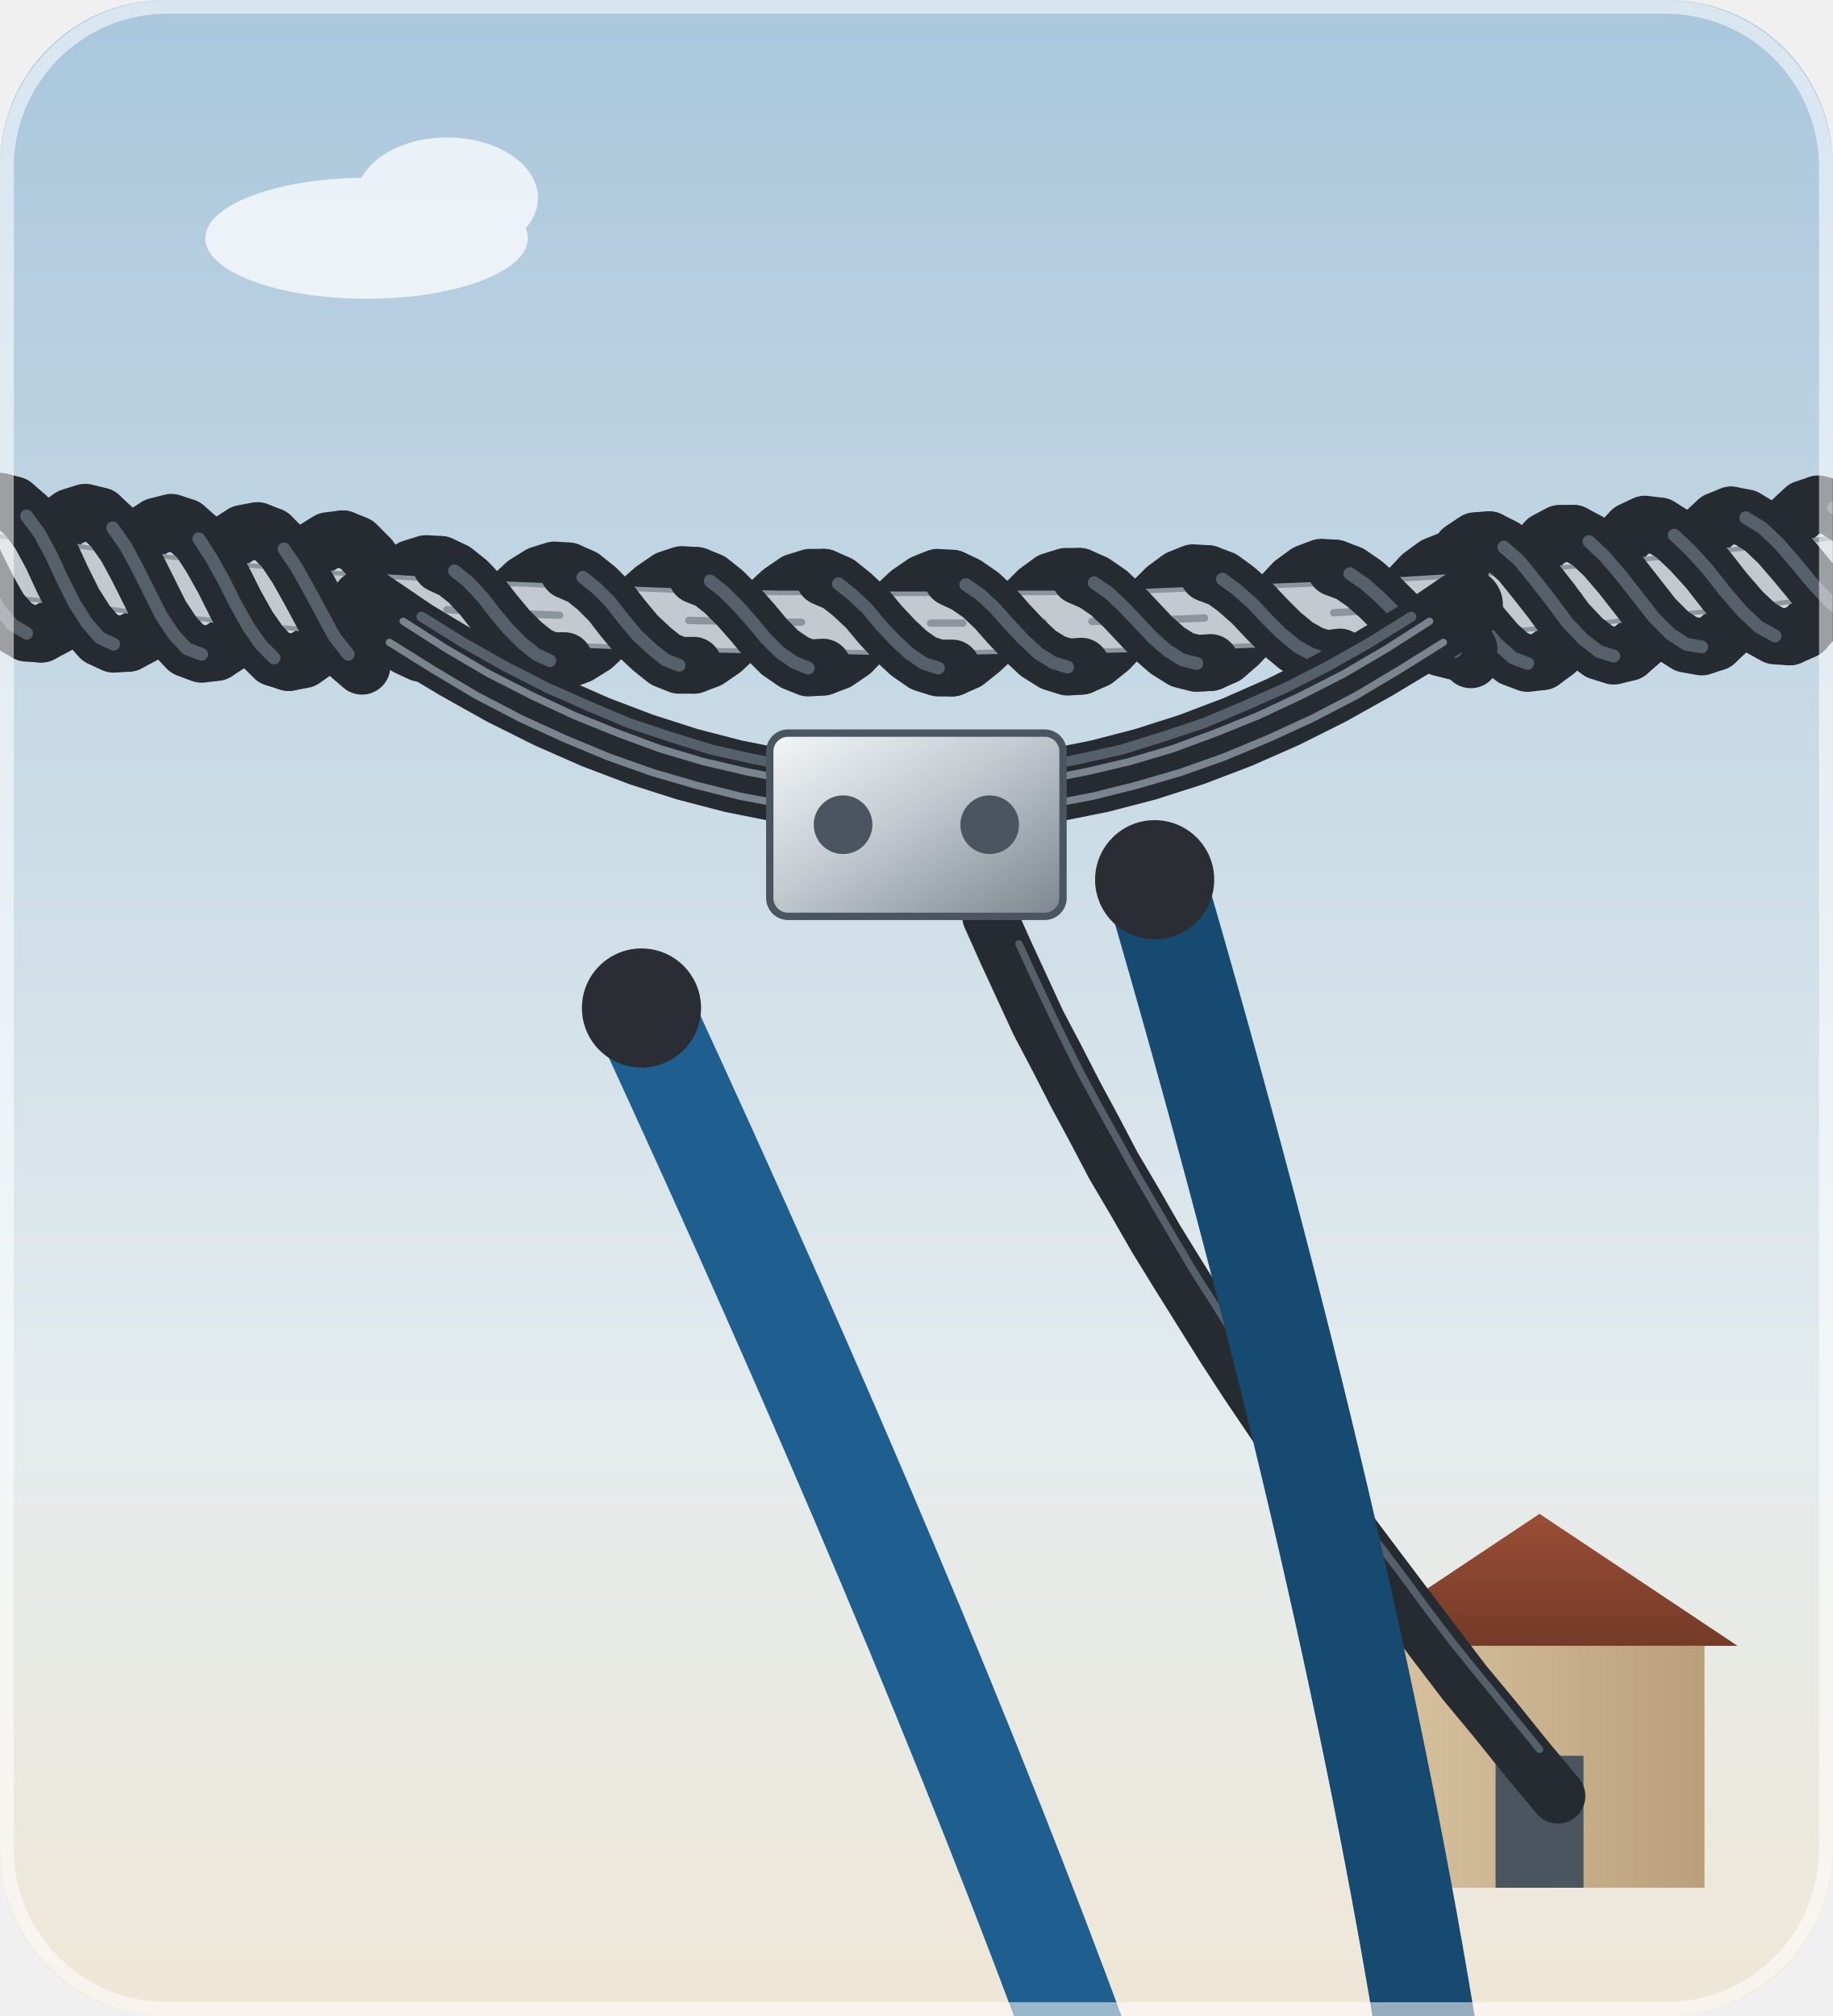
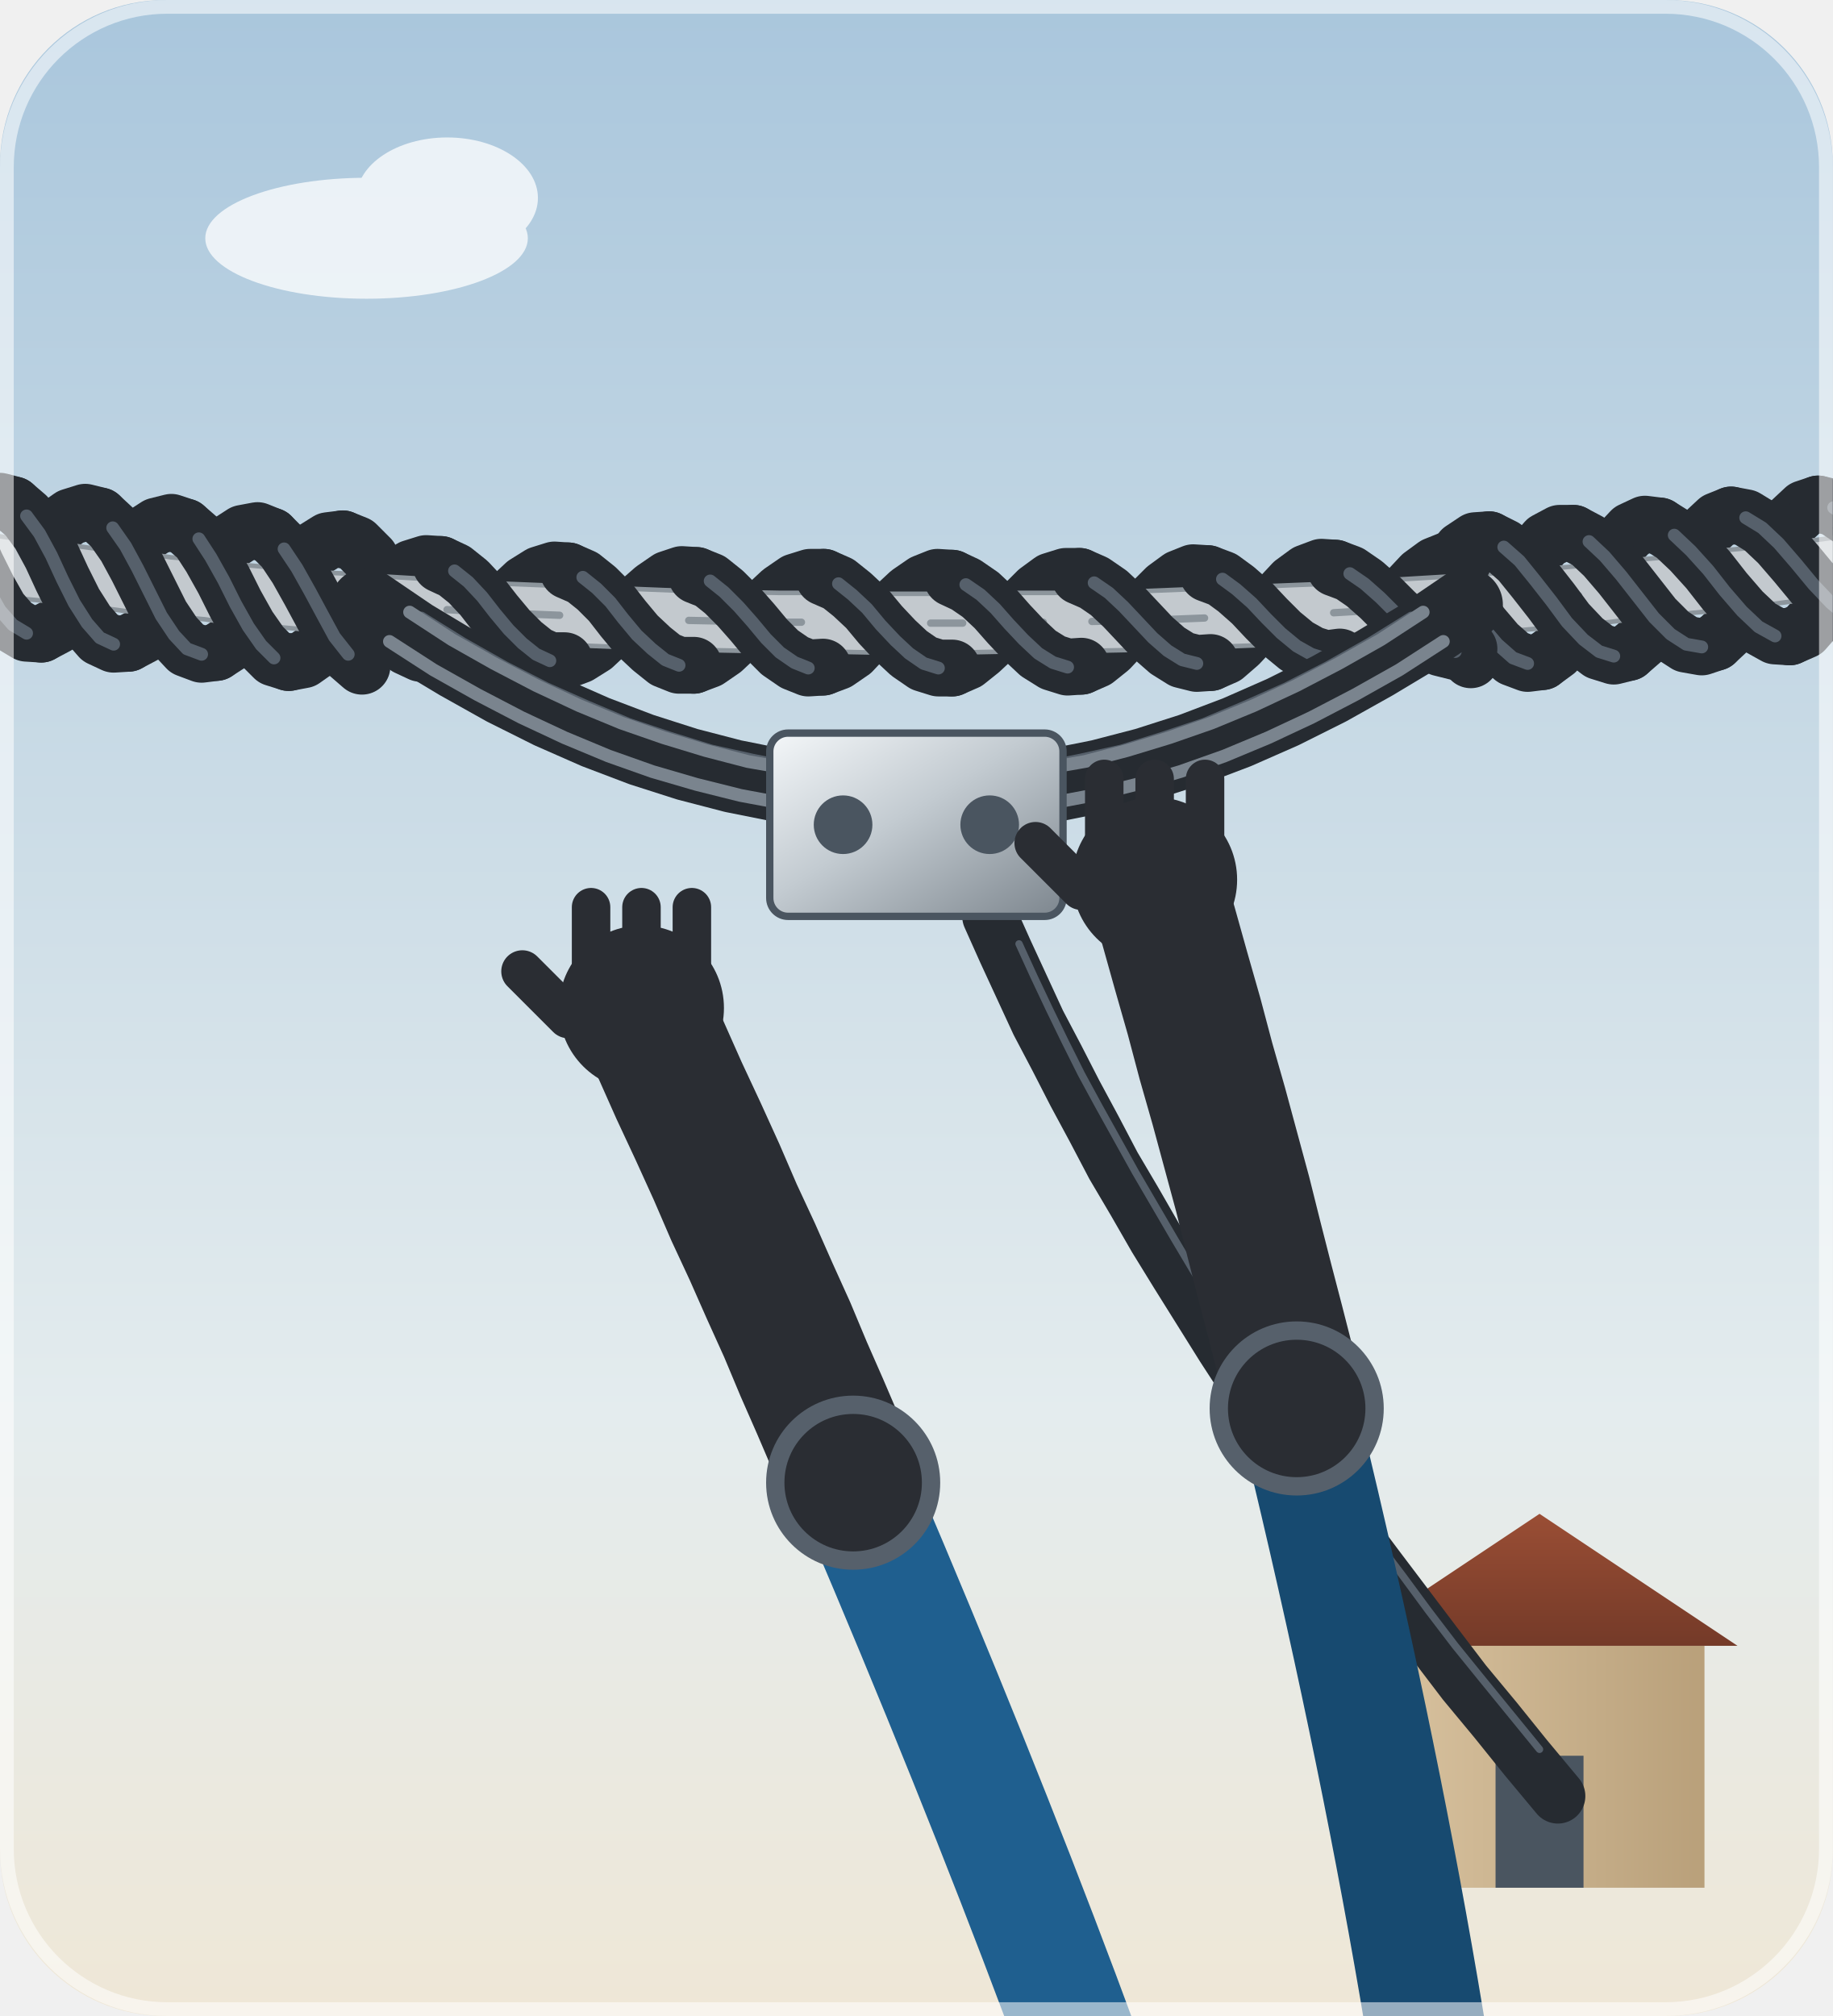
<svg xmlns="http://www.w3.org/2000/svg" viewBox="0 0 200 220" width="200" height="220">
  <defs>
    <linearGradient id="day" x1="0" y1="0" x2="0" y2="1">
      <stop offset="0" stop-color="#7FB2DA" />
      <stop offset="1" stop-color="#D6E7F0" />
    </linearGradient>
    <linearGradient id="near" x1="0" y1="0" x2="0" y2="1">
      <stop offset="0" stop-color="#A9C6DC" />
      <stop offset="0.7" stop-color="#E4ECEE" />
      <stop offset="1" stop-color="#EFE7D6" />
    </linearGradient>
    <linearGradient id="ground" x1="0" y1="0" x2="0" y2="1">
      <stop offset="0" stop-color="#9DBB72" />
      <stop offset="1" stop-color="#7E9C55" />
    </linearGradient>
    <linearGradient id="road" x1="0" y1="0" x2="0" y2="1">
      <stop offset="0" stop-color="#B9AE98" />
      <stop offset="1" stop-color="#9C917C" />
    </linearGradient>
    <linearGradient id="pole" x1="0" y1="0" x2="1" y2="0">
      <stop offset="0" stop-color="#8E979E" />
      <stop offset="0.5" stop-color="#C6CED4" />
      <stop offset="1" stop-color="#7C858C" />
    </linearGradient>
    <linearGradient id="steel" x1="0" y1="0" x2="1" y2="1">
      <stop offset="0" stop-color="#F4F7F9" />
      <stop offset="0.45" stop-color="#C3CBD1" />
      <stop offset="1" stop-color="#7D868E" />
    </linearGradient>
    <linearGradient id="ceramic" x1="0" y1="0" x2="1" y2="0">
      <stop offset="0" stop-color="#D9D3C6" />
      <stop offset="0.45" stop-color="#FAF8F2" />
      <stop offset="1" stop-color="#C8C1B2" />
    </linearGradient>
    <linearGradient id="shirt" x1="0" y1="0" x2="1" y2="0">
      <stop offset="0" stop-color="#1A5280" />
      <stop offset="0.5" stop-color="#2A6EA3" />
      <stop offset="1" stop-color="#184B75" />
    </linearGradient>
    <linearGradient id="drum" x1="0" y1="0" x2="1" y2="0">
      <stop offset="0" stop-color="#7A5A3A" />
      <stop offset="0.5" stop-color="#A47C52" />
      <stop offset="1" stop-color="#6E5034" />
    </linearGradient>
    <linearGradient id="house" x1="0" y1="0" x2="1" y2="0">
      <stop offset="0" stop-color="#D9C3A0" />
      <stop offset="1" stop-color="#B9A07A" />
    </linearGradient>
    <linearGradient id="roof" x1="0" y1="0" x2="0" y2="1">
      <stop offset="0" stop-color="#9A4E35" />
      <stop offset="1" stop-color="#743A28" />
    </linearGradient>
    <radialGradient id="glow" cx="0.5" cy="0.5" r="0.5">
      <stop offset="0" stop-color="#FFF6C8" />
      <stop offset="1" stop-color="#FFE08A" stop-opacity="0" />
    </radialGradient>
    <clipPath id="card">
      <rect x="0" y="0" width="200" height="220" rx="18" />
    </clipPath>
  </defs>
  <g clip-path="url(#card)">
    <rect width="200" height="220" fill="url(#near)" />
    <g fill="#FFFFFF" opacity="0.75">
      <ellipse cx="40" cy="26" rx="17.6" ry="6.6" />
      <ellipse cx="48.8" cy="21.6" rx="9.9" ry="6.6" />
    </g>
    <rect x="150" y="179.6" width="36" height="26.4" fill="url(#house)" />
    <path d="M146.4 179.6 L168 165.2 L189.6 179.6 Z" fill="url(#roof)" />
    <rect x="163.2" y="191.6" width="9.6" height="14.4" fill="#4A5560" />
    <path d="M-5.1 67.9 L-3.4 67.2 L-1.5 65.8 L0.3 63.8 L2.2 61.6 L4.1 59.4 L6 57.6 L7.7 56.4 L9.3 55.9 L10.9 56.3" stroke="#262B31" stroke-width="6.2" fill="none" stroke-linecap="round" stroke-linejoin="round" />
    <path d="M23.6 71.2 L25.3 70.1 L27.1 68.4 L28.9 66.2 L30.7 63.9 L32.4 61.7 L34.2 60 L35.8 59 L37.4 58.8" stroke="#262B31" stroke-width="6.2" fill="none" stroke-linecap="round" stroke-linejoin="round" />
    <path d="M-12.9 66 L-11.1 64.7 L-9.2 62.8 L-7.3 60.6 L-5.3 58.4 L-3.5 56.5 L-1.7 55.2 L-0 54.7 L1.5 55.1" stroke="#262B31" stroke-width="6.2" fill="none" stroke-linecap="round" stroke-linejoin="round" />
    <path d="M14 70.2 L15.7 69.3 L17.5 67.7 L19.4 65.6 L21.2 63.3 L23 61.1 L24.8 59.3 L26.5 58.2 L28.1 57.9 L29.6 58.5" stroke="#262B31" stroke-width="6.2" fill="none" stroke-linecap="round" stroke-linejoin="round" />
    <path d="M-11.1 54 L-9.4 53.4 L-7.8 53.7" stroke="#262B31" stroke-width="6.2" fill="none" stroke-linecap="round" stroke-linejoin="round" />
    <path d="M4.5 69.2 L6.2 68.3 L8 66.8 L9.9 64.8 L11.7 62.5 L13.6 60.3 L15.4 58.5 L17.1 57.4 L18.7 57 L20.2 57.5" stroke="#262B31" stroke-width="6.2" fill="none" stroke-linecap="round" stroke-linejoin="round" />
    <path d="M31.5 72.3 L33.1 72 L34.8 70.8 L36.6 69 L38.4 66.8 L40.1 64.4" stroke="#262B31" stroke-width="6.2" fill="none" stroke-linecap="round" stroke-linejoin="round" />
    <path d="M-12 60 L-9.8 60.3 L-7.7 60.7 L-5.5 61 L-3.3 61.3 L-1.2 61.6 L1 61.9 L3.2 62.2 L5.3 62.4 L7.5 62.7 L9.7 63 L11.8 63.2 L14 63.5 L16.2 63.7 L18.3 64 L20.5 64.2 L22.7 64.4 L24.8 64.7 L27 64.9 L29.2 65.1 L31.3 65.3 L33.5 65.5 L35.7 65.7 L37.8 65.8 L40 66" stroke="#8C959C" stroke-width="6.9" fill="none" stroke-linecap="round" stroke-linejoin="round" />
    <path d="M-12 60 L-9.8 60.3 L-7.7 60.7 L-5.5 61 L-3.3 61.3 L-1.2 61.6 L1 61.9 L3.2 62.2 L5.3 62.4 L7.5 62.7 L9.7 63 L11.8 63.2 L14 63.5 L16.2 63.7 L18.3 64 L20.5 64.2 L22.7 64.4 L24.8 64.7 L27 64.9 L29.2 65.1 L31.3 65.3 L33.5 65.5 L35.7 65.7 L37.8 65.8 L40 66" stroke="#C3C9CE" stroke-width="5.9" fill="none" stroke-linecap="round" stroke-linejoin="round" />
    <path d="M-12 60 L-9.8 60.3 L-7.7 60.7 L-5.5 61 L-3.3 61.3 L-1.2 61.6 L1 61.9 L3.2 62.2 L5.3 62.4 L7.5 62.7 L9.7 63 L11.8 63.2 L14 63.5 L16.2 63.7 L18.3 64 L20.5 64.2 L22.7 64.4 L24.8 64.7 L27 64.9 L29.2 65.1 L31.3 65.3 L33.5 65.5 L35.7 65.7 L37.8 65.8 L40 66" stroke="#8C959C" stroke-width="0.8" fill="none" stroke-linecap="round" stroke-linejoin="round" stroke-dasharray="3.5 5.3" />
    <path d="M-12 60 L-10.8 62.7 L-9.5 65 L-8.2 66.8 L-6.7 67.8 L-5.1 67.9" stroke="#262B31" stroke-width="6.2" fill="none" stroke-linecap="round" stroke-linejoin="round" />
    <path d="M-10.8 62.7 L-9.5 65 L-8.2 66.8 L-6.7 67.8" stroke="#56606B" stroke-width="1.4" fill="none" stroke-linecap="round" stroke-linejoin="round" />
    <path d="M10.9 56.3 L12.3 57.6 L13.7 59.6 L15 62 L16.3 64.6 L17.6 67.2 L19 69.3 L20.4 70.8 L22 71.4 L23.6 71.2" stroke="#262B31" stroke-width="6.2" fill="none" stroke-linecap="round" stroke-linejoin="round" />
    <path d="M12.3 57.6 L13.7 59.6 L15 62 L16.3 64.6 L17.6 67.2 L19 69.3 L20.4 70.8 L22 71.4" stroke="#56606B" stroke-width="1.4" fill="none" stroke-linecap="round" stroke-linejoin="round" />
    <path d="M37.4 58.8 L38.9 59.4 L40.4 60.9" stroke="#262B31" stroke-width="6.2" fill="none" stroke-linecap="round" stroke-linejoin="round" />
    <path d="M38.9 59.4" stroke="#56606B" stroke-width="1.4" fill="none" stroke-linecap="round" stroke-linejoin="round" />
    <path d="M1.5 55.1 L2.9 56.3 L4.3 58.2 L5.6 60.6 L6.8 63.2 L8.1 65.8 L9.5 68 L10.9 69.6 L12.4 70.3 L14 70.2" stroke="#262B31" stroke-width="6.2" fill="none" stroke-linecap="round" stroke-linejoin="round" />
    <path d="M2.9 56.3 L4.3 58.2 L5.6 60.6 L6.8 63.2 L8.1 65.8 L9.5 68 L10.9 69.6 L12.4 70.3" stroke="#56606B" stroke-width="1.4" fill="none" stroke-linecap="round" stroke-linejoin="round" />
    <path d="M29.6 58.5 L31 59.9 L32.4 62 L33.8 64.5 L35.2 67.1 L36.5 69.5 L38 71.4 L39.5 72.7" stroke="#262B31" stroke-width="6.2" fill="none" stroke-linecap="round" stroke-linejoin="round" />
    <path d="M31 59.9 L32.4 62 L33.8 64.5 L35.2 67.1 L36.5 69.5 L38 71.4" stroke="#56606B" stroke-width="1.4" fill="none" stroke-linecap="round" stroke-linejoin="round" />
    <path d="M-7.8 53.7 L-6.4 54.8 L-5.1 56.6 L-3.8 59 L-2.6 61.7 L-1.3 64.3 L-0 66.6 L1.4 68.2 L2.9 69.1 L4.5 69.2" stroke="#262B31" stroke-width="6.2" fill="none" stroke-linecap="round" stroke-linejoin="round" />
    <path d="M-6.4 54.8 L-5.1 56.6 L-3.8 59 L-2.6 61.7 L-1.3 64.3 L-0 66.6 L1.4 68.2 L2.9 69.1" stroke="#56606B" stroke-width="1.4" fill="none" stroke-linecap="round" stroke-linejoin="round" />
    <path d="M20.2 57.5 L21.7 58.8 L23 60.8 L24.4 63.3 L25.7 65.9 L27.1 68.4 L28.5 70.4 L29.9 71.8 L31.5 72.3" stroke="#262B31" stroke-width="6.2" fill="none" stroke-linecap="round" stroke-linejoin="round" />
    <path d="M21.7 58.8 L23 60.8 L24.4 63.3 L25.7 65.9 L27.1 68.4 L28.5 70.4 L29.9 71.8" stroke="#56606B" stroke-width="1.4" fill="none" stroke-linecap="round" stroke-linejoin="round" />
    <path d="M168.3 72.2 L169.8 71.1 L171.2 69.2 L172.5 66.8 L173.8 64.2 L175.2 61.7 L176.5 59.5 L178 57.9 L179.5 57.2 L181.1 57.4" stroke="#262B31" stroke-width="6.2" fill="none" stroke-linecap="round" stroke-linejoin="round" />
    <path d="M195.3 69.5 L196.9 68.8 L198.3 67.2 L199.7 65.1 L201 62.5 L202.3 59.8 L203.6 57.3 L205 55.4 L206.5 54.2 L208.1 53.8" stroke="#262B31" stroke-width="6.2" fill="none" stroke-linecap="round" stroke-linejoin="round" />
    <path d="M160.5 72 L161.9 70.3 L163.2 68 L164.6 65.4 L165.9 62.9 L167.3 60.6 L168.7 59 L170.2 58.2 L171.7 58.2" stroke="#262B31" stroke-width="6.2" fill="none" stroke-linecap="round" stroke-linejoin="round" />
    <path d="M187.2 70.1 L188.7 68.7 L190.1 66.6 L191.4 64 L192.7 61.4 L194 58.9 L195.4 56.9 L196.9 55.5 L198.4 55" stroke="#262B31" stroke-width="6.2" fill="none" stroke-linecap="round" stroke-linejoin="round" />
    <path d="M159.5 60 L161 59 L162.5 58.9" stroke="#262B31" stroke-width="6.2" fill="none" stroke-linecap="round" stroke-linejoin="round" />
    <path d="M177.7 71.2 L179.2 69.9 L180.6 68 L181.9 65.5 L183.2 62.8 L184.5 60.3 L185.9 58.2 L187.4 56.8 L188.9 56.2" stroke="#262B31" stroke-width="6.2" fill="none" stroke-linecap="round" stroke-linejoin="round" />
    <path d="M205.1 68.3 L206.6 67.4 L208.1 65.7 L209.4 63.4 L210.8 60.8 L212.1 58.1 L213.4 55.7" stroke="#262B31" stroke-width="6.2" fill="none" stroke-linecap="round" stroke-linejoin="round" />
    <path d="M160 66 L162.2 65.8 L164.3 65.7 L166.5 65.5 L168.7 65.3 L170.9 65.1 L173.1 64.9 L175.3 64.7 L177.6 64.4 L179.8 64.2 L182 64 L184.3 63.7 L186.5 63.5 L188.8 63.2 L191 63 L193.3 62.7 L195.6 62.4 L197.8 62.2 L200.1 61.9 L202.4 61.6 L204.7 61.3 L207 61 L209.3 60.7 L211.7 60.3 L214 60" stroke="#8C959C" stroke-width="6.9" fill="none" stroke-linecap="round" stroke-linejoin="round" />
    <path d="M160 66 L162.2 65.8 L164.3 65.7 L166.5 65.5 L168.7 65.3 L170.9 65.1 L173.1 64.9 L175.3 64.7 L177.6 64.4 L179.8 64.2 L182 64 L184.3 63.7 L186.5 63.5 L188.8 63.2 L191 63 L193.3 62.7 L195.6 62.4 L197.8 62.2 L200.1 61.9 L202.4 61.6 L204.7 61.3 L207 61 L209.3 60.7 L211.7 60.3 L214 60" stroke="#C3C9CE" stroke-width="5.9" fill="none" stroke-linecap="round" stroke-linejoin="round" />
    <path d="M160 66 L162.2 65.8 L164.3 65.7 L166.5 65.5 L168.7 65.3 L170.9 65.1 L173.1 64.9 L175.3 64.7 L177.6 64.4 L179.8 64.2 L182 64 L184.3 63.7 L186.5 63.5 L188.8 63.2 L191 63 L193.3 62.7 L195.6 62.4 L197.8 62.2 L200.1 61.9 L202.4 61.6 L204.7 61.3 L207 61 L209.3 60.7 L211.7 60.3 L214 60" stroke="#8C959C" stroke-width="0.8" fill="none" stroke-linecap="round" stroke-linejoin="round" stroke-dasharray="3.5 5.3" />
    <path d="M160 66 L161.7 68.3 L163.4 70.3 L165.1 71.8 L166.7 72.4 L168.3 72.2" stroke="#262B31" stroke-width="6.2" fill="none" stroke-linecap="round" stroke-linejoin="round" />
    <path d="M161.7 68.3 L163.4 70.3 L165.1 71.8 L166.7 72.4" stroke="#56606B" stroke-width="1.4" fill="none" stroke-linecap="round" stroke-linejoin="round" />
    <path d="M181.1 57.4 L182.7 58.4 L184.5 60.1 L186.4 62.2 L188.2 64.5 L190.1 66.7 L191.9 68.4 L193.7 69.4 L195.3 69.5" stroke="#262B31" stroke-width="6.2" fill="none" stroke-linecap="round" stroke-linejoin="round" />
    <path d="M182.7 58.4 L184.5 60.1 L186.4 62.2 L188.2 64.5 L190.1 66.7 L191.9 68.4 L193.7 69.4" stroke="#56606B" stroke-width="1.4" fill="none" stroke-linecap="round" stroke-linejoin="round" />
    <path d="M208.1 53.8 L209.9 54.3 L211.7 55.6 L213.6 57.5" stroke="#262B31" stroke-width="6.2" fill="none" stroke-linecap="round" stroke-linejoin="round" />
    <path d="M209.9 54.3 L211.7 55.6" stroke="#56606B" stroke-width="1.4" fill="none" stroke-linecap="round" stroke-linejoin="round" />
    <path d="M171.7 58.2 L173.4 59.1 L175.1 60.7 L176.9 62.8 L178.7 65.1 L180.5 67.4 L182.3 69.2 L184 70.3 L185.7 70.6 L187.2 70.1" stroke="#262B31" stroke-width="6.2" fill="none" stroke-linecap="round" stroke-linejoin="round" />
    <path d="M173.4 59.1 L175.1 60.7 L176.9 62.8 L178.7 65.1 L180.5 67.4 L182.3 69.2 L184 70.3 L185.7 70.6" stroke="#56606B" stroke-width="1.4" fill="none" stroke-linecap="round" stroke-linejoin="round" />
    <path d="M198.4 55 L200.1 55.4 L201.9 56.6 L203.8 58.5 L205.7 60.6 L207.7 62.9 L209.6 64.9 L211.5 66.3 L213.3 67 L215 66.9" stroke="#262B31" stroke-width="6.2" fill="none" stroke-linecap="round" stroke-linejoin="round" />
    <path d="M200.1 55.4 L201.9 56.6 L203.8 58.5 L205.7 60.6 L207.7 62.9 L209.6 64.9 L211.5 66.3 L213.3 67" stroke="#56606B" stroke-width="1.4" fill="none" stroke-linecap="round" stroke-linejoin="round" />
    <path d="M162.5 58.9 L164.1 59.7 L165.8 61.2 L167.5 63.3 L169.3 65.6 L171 67.9 L172.8 69.8 L174.5 71.1 L176.1 71.6 L177.7 71.2" stroke="#262B31" stroke-width="6.2" fill="none" stroke-linecap="round" stroke-linejoin="round" />
    <path d="M164.1 59.7 L165.8 61.2 L167.5 63.3 L169.3 65.6 L171 67.9 L172.8 69.8 L174.5 71.1 L176.1 71.6" stroke="#56606B" stroke-width="1.4" fill="none" stroke-linecap="round" stroke-linejoin="round" />
    <path d="M188.9 56.2 L190.5 56.5 L192.3 57.6 L194.1 59.3 L196 61.5 L197.9 63.8 L199.8 65.8 L201.7 67.4 L203.4 68.3 L205.1 68.3" stroke="#262B31" stroke-width="6.2" fill="none" stroke-linecap="round" stroke-linejoin="round" />
    <path d="M190.5 56.5 L192.3 57.6 L194.1 59.3 L196 61.5 L197.9 63.8 L199.8 65.8 L201.7 67.4 L203.4 68.3" stroke="#56606B" stroke-width="1.4" fill="none" stroke-linecap="round" stroke-linejoin="round" />
    <path d="M47.5 71.4 L49.1 70.9 L50.7 69.8 L52.4 68.4 L54 66.8 L55.7 65.2 L57.3 63.7 L58.9 62.7 L60.5 62.2 L62 62.3" stroke="#262B31" stroke-width="6.2" fill="none" stroke-linecap="round" stroke-linejoin="round" />
    <path d="M75.7 72.6 L77.3 72 L78.9 70.9 L80.5 69.4 L82.1 67.7 L83.7 66 L85.2 64.6 L86.8 63.5 L88.4 63 L89.9 63" stroke="#262B31" stroke-width="6.2" fill="none" stroke-linecap="round" stroke-linejoin="round" />
    <path d="M103.9 72.9 L105.5 72.2 L107 71 L108.6 69.5 L110.1 67.7 L111.7 66 L113.2 64.5 L114.7 63.4 L116.3 62.9 L117.8 62.9" stroke="#262B31" stroke-width="6.2" fill="none" stroke-linecap="round" stroke-linejoin="round" />
    <path d="M132.1 72.3 L133.7 71.6 L135.2 70.3 L136.7 68.7 L138.2 66.9 L139.7 65.1 L141.1 63.6 L142.6 62.5 L144.2 61.9 L145.7 62" stroke="#262B31" stroke-width="6.2" fill="none" stroke-linecap="round" stroke-linejoin="round" />
    <path d="M40 66 L41.7 64.4 L43.3 63 L44.9 62 L46.5 61.5 L48.1 61.6" stroke="#262B31" stroke-width="6.2" fill="none" stroke-linecap="round" stroke-linejoin="round" />
    <path d="M61.6 72.1 L63.2 71.5 L64.8 70.5 L66.4 69 L68.1 67.4 L69.7 65.7 L71.3 64.3 L72.9 63.2 L74.4 62.7 L76 62.8" stroke="#262B31" stroke-width="6.2" fill="none" stroke-linecap="round" stroke-linejoin="round" />
    <path d="M89.8 72.8 L91.4 72.2 L93 71.1 L94.5 69.5 L96.1 67.8 L97.7 66.1 L99.2 64.7 L100.8 63.6 L102.3 63 L103.9 63.1" stroke="#262B31" stroke-width="6.2" fill="none" stroke-linecap="round" stroke-linejoin="round" />
    <path d="M118 72.7 L119.6 72 L121.1 70.8 L122.6 69.2 L124.1 67.4 L125.7 65.7 L127.2 64.2 L128.7 63.1 L130.2 62.5 L131.8 62.6" stroke="#262B31" stroke-width="6.2" fill="none" stroke-linecap="round" stroke-linejoin="round" />
    <path d="M146.2 71.7 L147.8 70.9 L149.3 69.6 L150.7 68 L152.2 66.2 L153.6 64.4 L155.1 62.8 L156.6 61.7 L158.1 61.1 L159.7 61.2" stroke="#262B31" stroke-width="6.2" fill="none" stroke-linecap="round" stroke-linejoin="round" />
    <path d="M40 66 L45 66.3 L50 66.6 L55 66.9 L60 67.1 L65 67.3 L70 67.5 L75 67.7 L80 67.8 L85 67.9 L90 67.9 L95 68 L100 68 L105 68 L110 67.9 L115 67.9 L120 67.8 L125 67.7 L130 67.5 L135 67.3 L140 67.1 L145 66.9 L150 66.6 L155 66.3 L160 66" stroke="#8C959C" stroke-width="6.9" fill="none" stroke-linecap="round" stroke-linejoin="round" />
    <path d="M40 66 L45 66.3 L50 66.6 L55 66.9 L60 67.1 L65 67.3 L70 67.5 L75 67.7 L80 67.8 L85 67.9 L90 67.9 L95 68 L100 68 L105 68 L110 67.9 L115 67.9 L120 67.8 L125 67.7 L130 67.5 L135 67.3 L140 67.1 L145 66.9 L150 66.6 L155 66.3 L160 66" stroke="#C3C9CE" stroke-width="5.9" fill="none" stroke-linecap="round" stroke-linejoin="round" />
    <path d="M40 66 L45 66.3 L50 66.6 L55 66.9 L60 67.1 L65 67.3 L70 67.5 L75 67.7 L80 67.8 L85 67.9 L90 67.9 L95 68 L100 68 L105 68 L110 67.9 L115 67.9 L120 67.8 L125 67.7 L130 67.5 L135 67.3 L140 67.1 L145 66.9 L150 66.6 L155 66.3 L160 66" stroke="#8C959C" stroke-width="0.8" fill="none" stroke-linecap="round" stroke-linejoin="round" stroke-dasharray="3.5 5.3" />
    <path d="M40 66 L41.4 67.8 L42.9 69.4 L44.4 70.6 L45.9 71.3 L47.5 71.4" stroke="#262B31" stroke-width="6.2" fill="none" stroke-linecap="round" stroke-linejoin="round" />
    <path d="M41.4 67.8 L42.9 69.4 L44.4 70.6 L45.9 71.3" stroke="#56606B" stroke-width="1.4" fill="none" stroke-linecap="round" stroke-linejoin="round" />
    <path d="M62 62.3 L63.6 63 L65.1 64.2 L66.6 65.7 L68 67.5 L69.5 69.3 L71.1 70.8 L72.6 72 L74.1 72.6 L75.7 72.6" stroke="#262B31" stroke-width="6.2" fill="none" stroke-linecap="round" stroke-linejoin="round" />
    <path d="M63.6 63 L65.1 64.2 L66.6 65.7 L68 67.5 L69.5 69.3 L71.1 70.8 L72.6 72 L74.1 72.6" stroke="#56606B" stroke-width="1.4" fill="none" stroke-linecap="round" stroke-linejoin="round" />
    <path d="M89.9 63 L91.5 63.7 L93 64.9 L94.6 66.4 L96.1 68.2 L97.7 69.9 L99.2 71.3 L100.8 72.4 L102.4 72.9 L103.9 72.9" stroke="#262B31" stroke-width="6.2" fill="none" stroke-linecap="round" stroke-linejoin="round" />
    <path d="M91.5 63.7 L93 64.9 L94.6 66.4 L96.1 68.2 L97.7 69.9 L99.2 71.3 L100.8 72.4 L102.4 72.9" stroke="#56606B" stroke-width="1.4" fill="none" stroke-linecap="round" stroke-linejoin="round" />
    <path d="M117.8 62.9 L119.4 63.6 L121 64.7 L122.6 66.2 L124.2 67.9 L125.8 69.6 L127.4 71 L129 72 L130.6 72.4 L132.1 72.3" stroke="#262B31" stroke-width="6.2" fill="none" stroke-linecap="round" stroke-linejoin="round" />
    <path d="M119.4 63.6 L121 64.7 L122.6 66.2 L124.2 67.9 L125.8 69.6 L127.4 71 L129 72 L130.6 72.4" stroke="#56606B" stroke-width="1.4" fill="none" stroke-linecap="round" stroke-linejoin="round" />
    <path d="M145.7 62 L147.3 62.6 L148.9 63.7 L150.6 65.2 L152.2 66.8 L153.9 68.4 L155.5 69.8 L157.2 70.7 L158.8 71.1 L160.3 70.8" stroke="#262B31" stroke-width="6.2" fill="none" stroke-linecap="round" stroke-linejoin="round" />
    <path d="M147.3 62.6 L148.9 63.7 L150.6 65.2 L152.2 66.8 L153.9 68.4 L155.5 69.8 L157.2 70.7 L158.8 71.1" stroke="#56606B" stroke-width="1.4" fill="none" stroke-linecap="round" stroke-linejoin="round" />
    <path d="M48.1 61.6 L49.6 62.3 L51.1 63.5 L52.6 65.1 L54 66.9 L55.5 68.7 L57 70.2 L58.5 71.4 L60 72.1 L61.6 72.1" stroke="#262B31" stroke-width="6.2" fill="none" stroke-linecap="round" stroke-linejoin="round" />
    <path d="M49.6 62.3 L51.1 63.5 L52.6 65.1 L54 66.9 L55.5 68.7 L57 70.2 L58.5 71.4 L60 72.1" stroke="#56606B" stroke-width="1.4" fill="none" stroke-linecap="round" stroke-linejoin="round" />
    <path d="M76 62.8 L77.5 63.4 L79 64.6 L80.6 66.2 L82.1 67.9 L83.6 69.7 L85.1 71.2 L86.7 72.3 L88.2 72.9 L89.8 72.8" stroke="#262B31" stroke-width="6.2" fill="none" stroke-linecap="round" stroke-linejoin="round" />
    <path d="M77.5 63.4 L79 64.6 L80.6 66.2 L82.1 67.9 L83.6 69.7 L85.1 71.2 L86.7 72.3 L88.2 72.9" stroke="#56606B" stroke-width="1.4" fill="none" stroke-linecap="round" stroke-linejoin="round" />
    <path d="M103.9 63.1 L105.4 63.8 L107 64.9 L108.6 66.4 L110.1 68.1 L111.7 69.8 L113.3 71.3 L114.9 72.3 L116.5 72.8 L118 72.7" stroke="#262B31" stroke-width="6.2" fill="none" stroke-linecap="round" stroke-linejoin="round" />
    <path d="M105.4 63.8 L107 64.9 L108.6 66.4 L110.1 68.1 L111.7 69.8 L113.3 71.3 L114.9 72.3 L116.5 72.8" stroke="#56606B" stroke-width="1.4" fill="none" stroke-linecap="round" stroke-linejoin="round" />
    <path d="M131.8 62.6 L133.4 63.2 L134.9 64.3 L136.6 65.8 L138.2 67.5 L139.8 69.1 L141.5 70.5 L143.1 71.4 L144.7 71.9 L146.2 71.7" stroke="#262B31" stroke-width="6.2" fill="none" stroke-linecap="round" stroke-linejoin="round" />
    <path d="M133.4 63.2 L134.9 64.3 L136.6 65.8 L138.2 67.5 L139.8 69.1 L141.5 70.5 L143.1 71.4 L144.7 71.9" stroke="#56606B" stroke-width="1.4" fill="none" stroke-linecap="round" stroke-linejoin="round" />
    <path d="M40 66 L45 69.4 L50 72.4 L55 75.2 L60 77.7 L65 79.9 L70 81.8 L75 83.4 L80 84.7 L85 85.7 L90 86.4 L95 86.9 L100 87 L105 86.9 L110 86.4 L115 85.7 L120 84.7 L125 83.4 L130 81.8 L135 79.9 L140 77.7 L145 75.2 L150 72.4 L155 69.4 L160 66" stroke="#262B31" stroke-width="8" fill="none" stroke-linecap="round" stroke-linejoin="round" />
    <path d="M46 67.3 L50.5 70.1 L55.1 72.7 L59.6 75 L64.1 77 L68.6 78.9 L73.1 80.4 L77.6 81.8 L82.1 82.8 L86.6 83.7 L91 84.3 L95.5 84.6 L100 84.8 L104.5 84.6 L109 84.3 L113.4 83.7 L117.9 82.8 L122.4 81.8 L126.9 80.4 L131.4 78.9 L135.9 77 L140.4 75 L144.9 72.7 L149.5 70.1 L154 67.3" stroke="#56606B" stroke-width="1.1" fill="none" stroke-linecap="round" stroke-linejoin="round" />
-     <path d="M44 67.8 L48.7 70.8 L53.3 73.5 L58 75.9 L62.7 78.1 L67.4 80 L72 81.7 L76.7 83.1 L81.4 84.2 L86 85.1 L90.7 85.8 L95.3 86.2 L100 86.3 L104.7 86.2 L109.3 85.8 L114 85.1 L118.6 84.2 L123.3 83.1 L128 81.7 L132.6 80 L137.3 78.1 L142 75.9 L146.7 73.5 L151.3 70.8 L156 67.8" stroke="#7A848E" stroke-width="0.8" fill="none" stroke-linecap="round" stroke-linejoin="round" />
-     <path d="M42.5 70.1 L47.3 73.1 L52 75.9 L56.8 78.4 L61.6 80.6 L66.4 82.6 L71.2 84.3 L76 85.7 L80.8 86.9 L85.6 87.8 L90.4 88.5 L95.2 88.9 L100 89 L104.8 88.9 L109.6 88.5 L114.4 87.8 L119.2 86.9 L124 85.7 L128.8 84.3 L133.6 82.6 L138.4 80.6 L143.2 78.4 L148 75.9 L152.7 73.1 L157.5 70.1" stroke="#7A848E" stroke-width="0.8" fill="none" stroke-linecap="round" stroke-linejoin="round" />
+     <path d="M44.7 66.8 L49.3 69.8 L53.9 72.4 L58.5 74.8 L63.2 77 L67.8 78.9 L72.4 80.5 L77 81.9 L81.6 83.1 L86.2 83.9 L90.8 84.6 L95.4 85 L100 85.1 L104.6 85 L109.2 84.6 L113.8 83.9 L118.4 83.1 L123 81.9 L127.6 80.5 L132.2 78.9 L136.8 77 L141.5 74.8 L146.1 72.4 L150.7 69.8 L155.3 66.8" stroke="#7A848E" stroke-width="1.4" fill="none" stroke-linecap="round" stroke-linejoin="round" />
+     <path d="M42.5 70 L47.3 73.1 L52.1 75.8 L56.9 78.3 L61.6 80.5 L66.4 82.5 L71.2 84.2 L76 85.6 L80.8 86.8 L85.6 87.7 L90.4 88.4 L95.2 88.8 L100 88.9 L104.8 88.8 L109.6 88.4 L114.4 87.7 L119.2 86.8 L124 85.6 L128.8 84.2 L133.6 82.5 L138.4 80.5 L143.1 78.3 L147.9 75.8 L152.7 73.1 L157.5 70" stroke="#7A848E" stroke-width="1.4" fill="none" stroke-linecap="round" stroke-linejoin="round" />
    <path d="M108 100 L109.7 103.8 L111.5 107.7 L113.3 111.6 L115.3 115.4 L117.3 119.3 L119.4 123.2 L121.5 127.2 L123.8 131.1 L126.1 135.1 L128.5 139 L131 143 L133.5 147 L136.1 151 L138.8 155 L141.6 159.1 L144.4 163.1 L147.4 167.2 L150.4 171.2 L153.5 175.3 L156.6 179.4 L159.8 183.6 L163.2 187.7 L166.5 191.8 L170 196" stroke="#262B31" stroke-width="6" fill="none" stroke-linecap="round" stroke-linejoin="round" />
    <path d="M111.2 103 L112.8 106.5 L114.5 110.1 L116.2 113.6 L118 117.2 L119.9 120.7 L121.9 124.3 L123.9 127.9 L126 131.5 L128.1 135.1 L130.3 138.8 L132.6 142.4 L134.9 146.1 L137.3 149.8 L139.8 153.4 L142.3 157.1 L144.9 160.8 L147.6 164.6 L150.3 168.3 L153.1 172 L155.9 175.8 L158.8 179.6 L161.8 183.3 L164.9 187.1 L168 190.9" stroke="#56606B" stroke-width="0.8" fill="none" stroke-linecap="round" stroke-linejoin="round" />
    <rect x="84" y="80" width="32" height="20" rx="2" fill="url(#steel)" stroke="#4A5560" stroke-width="0.8" />
    <circle cx="92" cy="90" r="3.2" fill="#4A5560" />
    <circle cx="108" cy="90" r="3.2" fill="#4A5560" />
-     <path d="M156 224 Q147 168 126 96" stroke="#174A70" stroke-width="11" stroke-linecap="round" fill="none" />
-     <circle cx="126" cy="96" r="6.5" fill="#2A2D33" />
-     <path d="M118 224 Q100 175 70 110" stroke="#1F5F8F" stroke-width="11" stroke-linecap="round" fill="none" />
-     <circle cx="70" cy="110" r="6.5" fill="#2A2D33" />
+     <path d="M156 224 Q147 168 126 96" stroke="#174A70" stroke-width="13" stroke-linecap="round" fill="none" />
+     <path d="M141.5 153.7 L140.4 149.1 L139.2 144.4 L138 139.8 L136.8 135.1 L135.6 130.3 L134.3 125.5 L133 120.7 L131.6 115.8 L130.3 110.9 L128.9 106 L127.5 101 L126 96" stroke="#2A2D33" stroke-width="15" fill="none" stroke-linecap="round" stroke-linejoin="round" />
+     <circle cx="141.5" cy="153.7" r="8.5" fill="#2A2D33" stroke="#56606B" stroke-width="2" />
+     <circle cx="126" cy="96" r="9" fill="#2A2D33" />
+     <path d="M120.5 93 L120.5 85" stroke="#2A2D33" stroke-width="4.2" fill="none" stroke-linecap="round" stroke-linejoin="round" />
+     <path d="M126 93 L126 85" stroke="#2A2D33" stroke-width="4.2" fill="none" stroke-linecap="round" stroke-linejoin="round" />
+     <path d="M131.5 93 L131.5 85" stroke="#2A2D33" stroke-width="4.2" fill="none" stroke-linecap="round" stroke-linejoin="round" />
+     <path d="M118 97 L113 92" stroke="#2A2D33" stroke-width="4.6" fill="none" stroke-linecap="round" stroke-linejoin="round" />
+     <path d="M118 224 Q100 175 70 110" stroke="#1F5F8F" stroke-width="13" stroke-linecap="round" fill="none" />
+     <path d="M93.1 161.8 L91.3 157.7 L89.5 153.5 L87.7 149.4 L85.9 145.1 L84 140.9 L82.1 136.6 L80.1 132.3 L78.2 127.9 L76.2 123.5 L74.1 119 L72.1 114.5 L70 110" stroke="#2A2D33" stroke-width="15" fill="none" stroke-linecap="round" stroke-linejoin="round" />
+     <circle cx="93.1" cy="161.8" r="8.5" fill="#2A2D33" stroke="#56606B" stroke-width="2" />
+     <circle cx="70" cy="110" r="9" fill="#2A2D33" />
+     <path d="M64.5 107 L64.5 99" stroke="#2A2D33" stroke-width="4.2" fill="none" stroke-linecap="round" stroke-linejoin="round" />
+     <path d="M70 107 L70 99" stroke="#2A2D33" stroke-width="4.2" fill="none" stroke-linecap="round" stroke-linejoin="round" />
+     <path d="M75.5 107 L75.5 99" stroke="#2A2D33" stroke-width="4.2" fill="none" stroke-linecap="round" stroke-linejoin="round" />
+     <path d="M62 111 L57 106" stroke="#2A2D33" stroke-width="4.6" fill="none" stroke-linecap="round" stroke-linejoin="round" />
  </g>
  <rect x="0.75" y="0.75" width="198.5" height="218.5" rx="17.5" fill="none" stroke="#FFFFFF" stroke-opacity="0.55" stroke-width="1.5" />
</svg>
